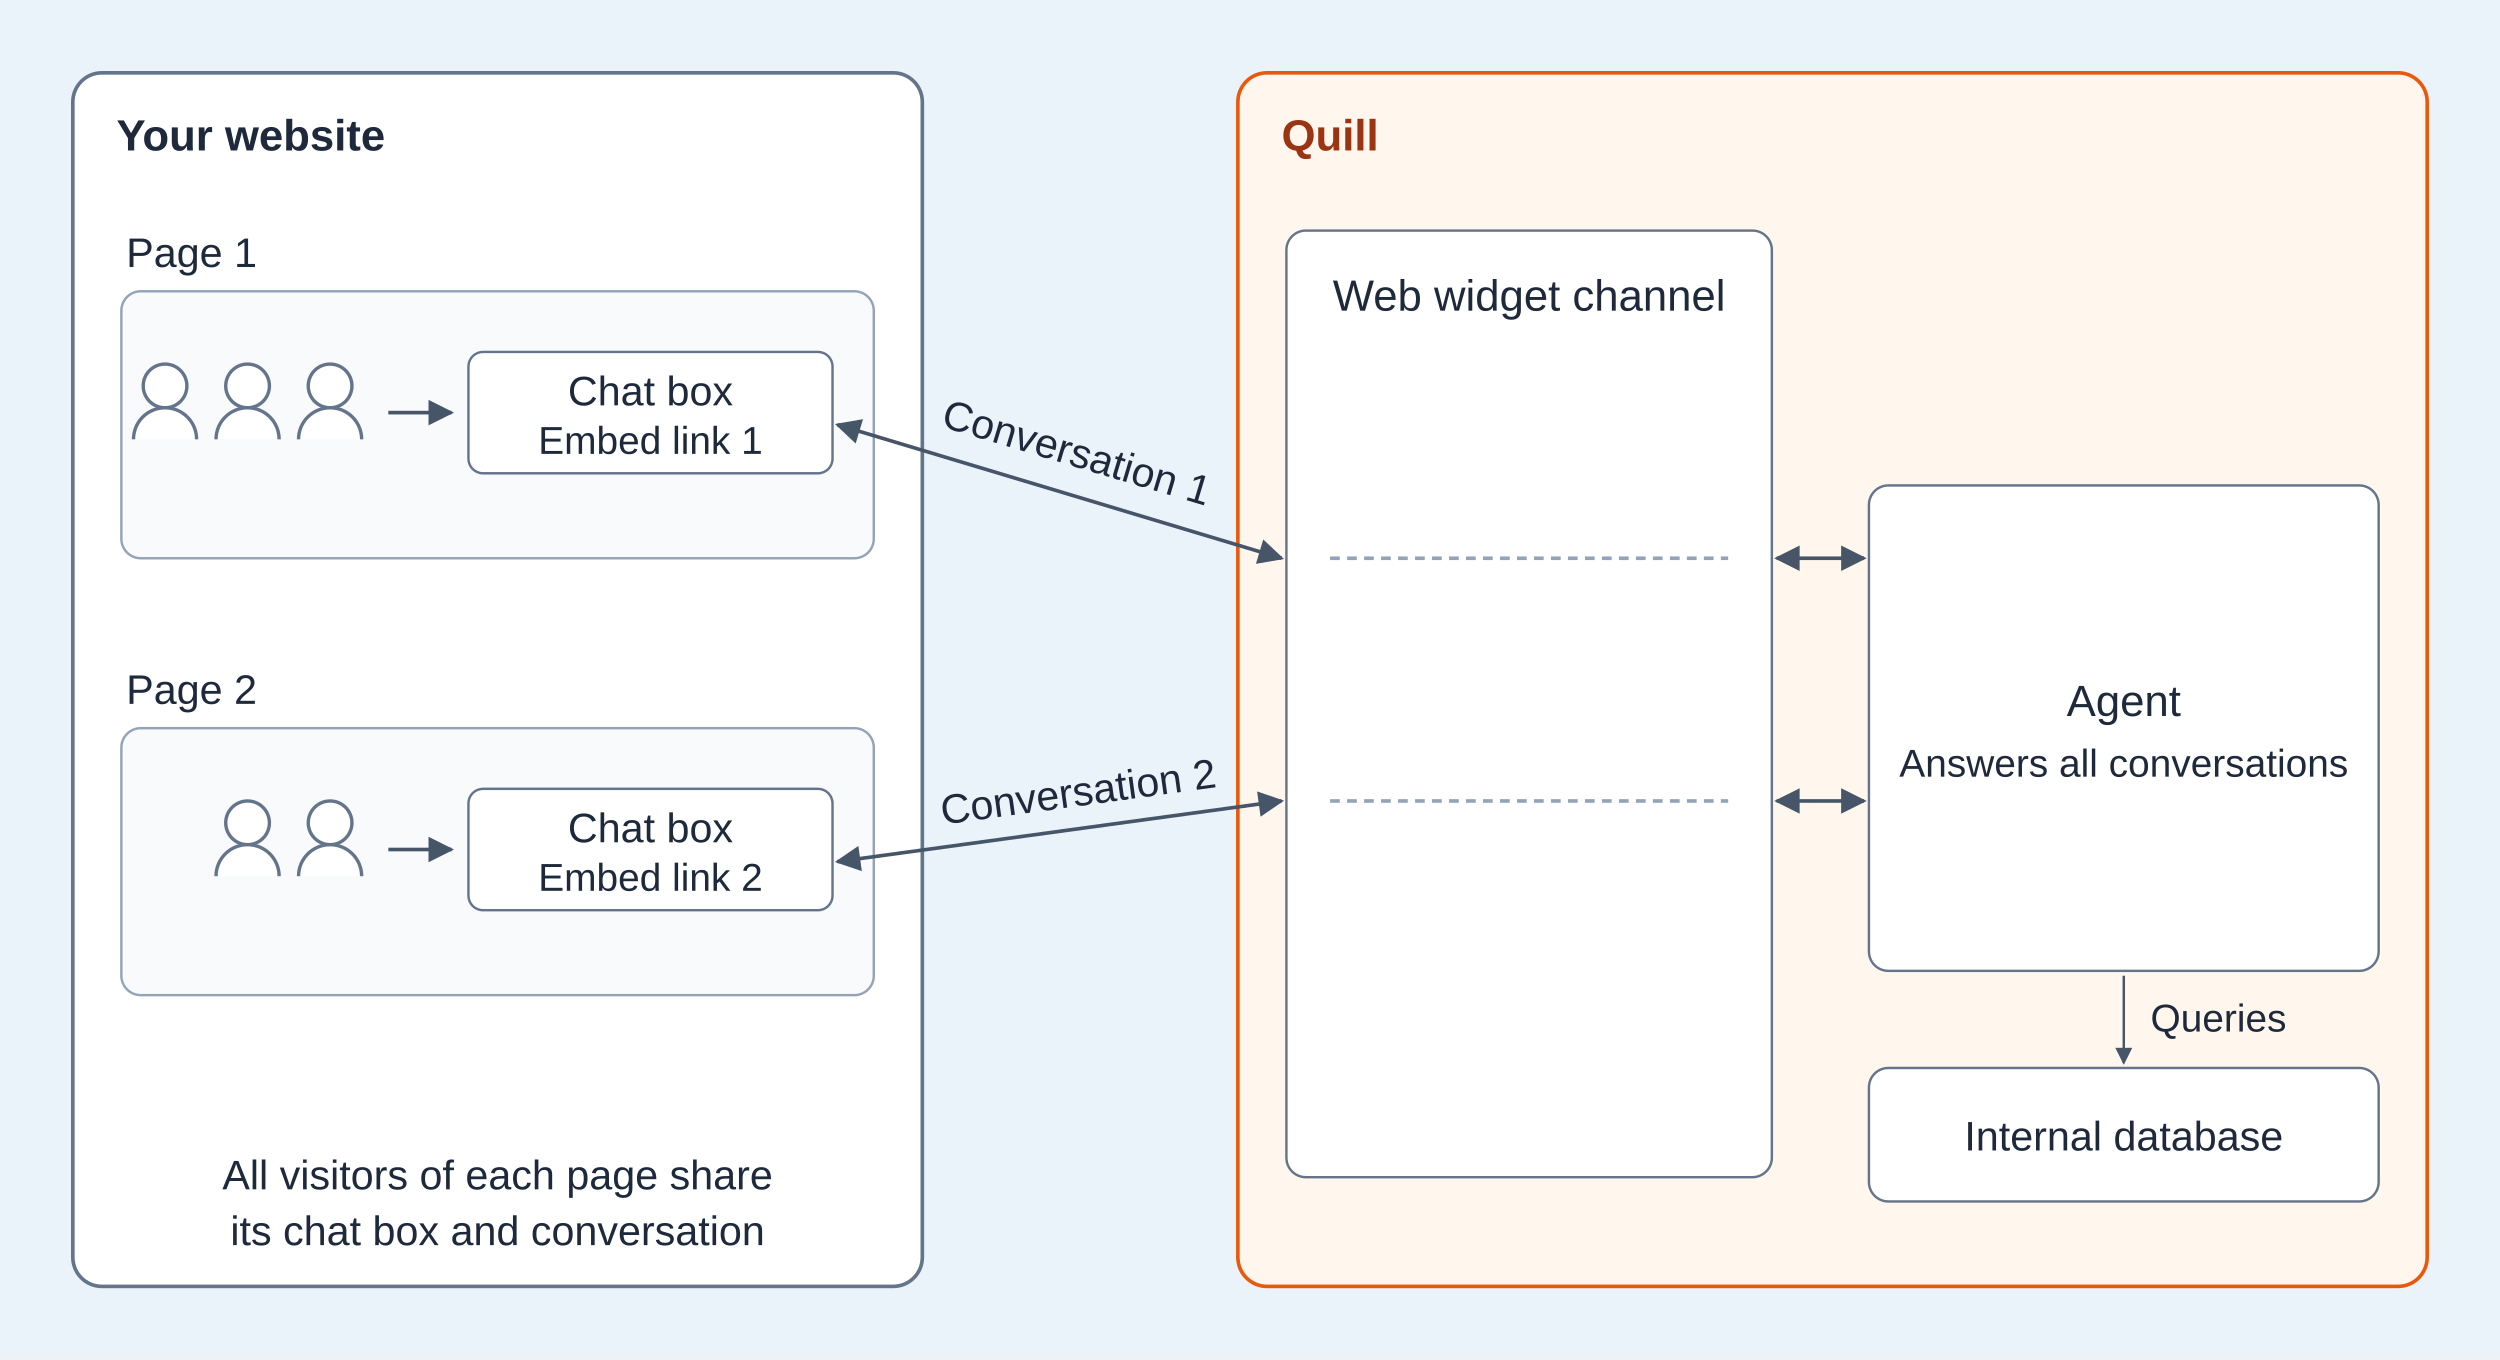
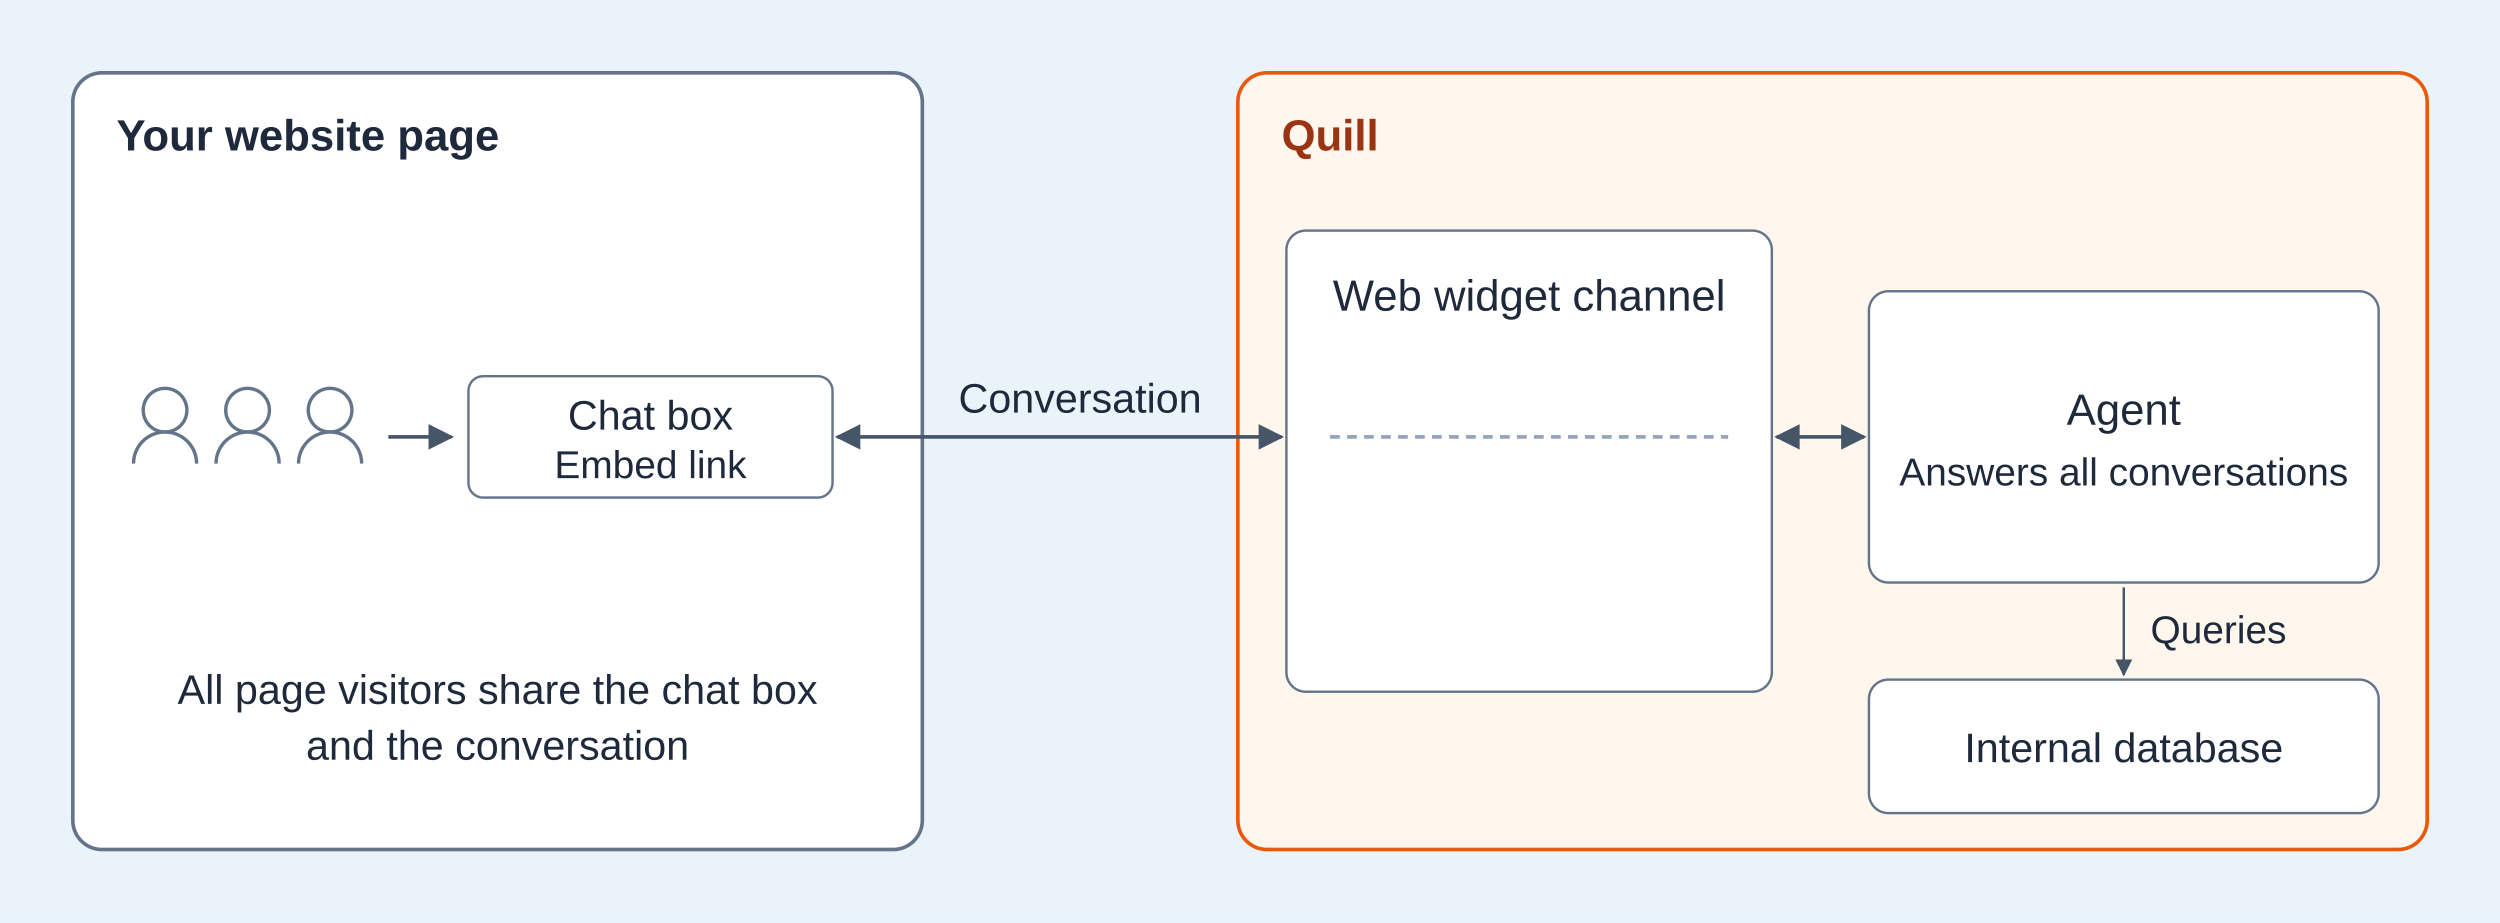
- <svg xmlns="http://www.w3.org/2000/svg" width="1030" height="560" viewBox="0 0 1030 560" font-family="Segoe UI, Arial, sans-serif">
+ <svg xmlns="http://www.w3.org/2000/svg" width="1030" height="380" viewBox="0 0 1030 380" font-family="Segoe UI, Arial, sans-serif">
  <defs>
    <marker id="arrow" viewBox="0 0 10 10" refX="9" refY="5" markerWidth="7" markerHeight="7" orient="auto-start-reverse">
      <path d="M 0 0 L 10 5 L 0 10 z" fill="#475569" />
    </marker>
  </defs>
-   <rect width="1030" height="560" fill="#eaf3fa" />
-   <g id="your-website">
-     <rect x="30" y="30" width="350" height="500" rx="12" fill="#ffffff" stroke="#64748b" stroke-width="1.5" />
-     <text x="48" y="62" font-size="18" font-weight="bold" fill="#1e293b">Your website</text>
+   <rect width="1030" height="380" fill="#eaf3fa" />
+   <g id="your-website-page">
+     <rect x="30" y="30" width="350" height="320" rx="12" fill="#ffffff" stroke="#64748b" stroke-width="1.5" />
+     <text x="48" y="62" font-size="18" font-weight="bold" fill="#1e293b">Your website page</text>
  </g>
-   <g id="page-1">
-     <text x="52" y="110" font-size="17" fill="#1e293b">Page 1</text>
-     <rect x="50" y="120" width="310" height="110" rx="8" fill="#f8fafc" stroke="#94a3b8" />
-     <circle cx="68" cy="159" r="9" fill="#ffffff" stroke="#64748b" stroke-width="1.4" />
-     <path d="M 55 181 a 13 13 0 0 1 26 0" fill="#ffffff" stroke="#64748b" stroke-width="1.4" />
-     <circle cx="102" cy="159" r="9" fill="#ffffff" stroke="#64748b" stroke-width="1.4" />
-     <path d="M 89 181 a 13 13 0 0 1 26 0" fill="#ffffff" stroke="#64748b" stroke-width="1.4" />
-     <circle cx="136" cy="159" r="9" fill="#ffffff" stroke="#64748b" stroke-width="1.4" />
-     <path d="M 123 181 a 13 13 0 0 1 26 0" fill="#ffffff" stroke="#64748b" stroke-width="1.4" />
-     <line x1="160" y1="170" x2="186" y2="170" stroke="#475569" stroke-width="1.5" marker-end="url(#arrow)" fill="none" />
-     <rect x="193" y="145" width="150" height="50" rx="6" fill="#ffffff" stroke="#64748b" />
-     <text x="268" y="167" text-anchor="middle" font-size="17" fill="#1e293b">Chat box</text>
-     <text x="268" y="187" text-anchor="middle" font-size="16" fill="#1e293b">Embed link 1</text>
+   <g id="page-visitors">
+     <circle cx="68" cy="169" r="9" fill="#ffffff" stroke="#64748b" stroke-width="1.4" />
+     <path d="M 55 191 a 13 13 0 0 1 26 0" fill="#ffffff" stroke="#64748b" stroke-width="1.4" />
+     <circle cx="102" cy="169" r="9" fill="#ffffff" stroke="#64748b" stroke-width="1.4" />
+     <path d="M 89 191 a 13 13 0 0 1 26 0" fill="#ffffff" stroke="#64748b" stroke-width="1.4" />
+     <circle cx="136" cy="169" r="9" fill="#ffffff" stroke="#64748b" stroke-width="1.4" />
+     <path d="M 123 191 a 13 13 0 0 1 26 0" fill="#ffffff" stroke="#64748b" stroke-width="1.4" />
+     <line x1="160" y1="180" x2="186" y2="180" stroke="#475569" stroke-width="1.5" marker-end="url(#arrow)" fill="none" />
+     <rect x="193" y="155" width="150" height="50" rx="6" fill="#ffffff" stroke="#64748b" />
+     <text x="268" y="177" text-anchor="middle" font-size="17" fill="#1e293b">Chat box</text>
+     <text x="268" y="197" text-anchor="middle" font-size="16" fill="#1e293b">Embed link</text>
  </g>
-   <g id="page-2">
-     <text x="52" y="290" font-size="17" fill="#1e293b">Page 2</text>
-     <rect x="50" y="300" width="310" height="110" rx="8" fill="#f8fafc" stroke="#94a3b8" />
-     <circle cx="102" cy="339" r="9" fill="#ffffff" stroke="#64748b" stroke-width="1.4" />
-     <path d="M 89 361 a 13 13 0 0 1 26 0" fill="#ffffff" stroke="#64748b" stroke-width="1.4" />
-     <circle cx="136" cy="339" r="9" fill="#ffffff" stroke="#64748b" stroke-width="1.4" />
-     <path d="M 123 361 a 13 13 0 0 1 26 0" fill="#ffffff" stroke="#64748b" stroke-width="1.4" />
-     <line x1="160" y1="350" x2="186" y2="350" stroke="#475569" stroke-width="1.5" marker-end="url(#arrow)" fill="none" />
-     <rect x="193" y="325" width="150" height="50" rx="6" fill="#ffffff" stroke="#64748b" />
-     <text x="268" y="347" text-anchor="middle" font-size="17" fill="#1e293b">Chat box</text>
-     <text x="268" y="367" text-anchor="middle" font-size="16" fill="#1e293b">Embed link 2</text>
-   </g>
-   <text x="205" y="490" text-anchor="middle" font-size="17" fill="#1e293b">All visitors of each page share</text>
-   <text x="205" y="513" text-anchor="middle" font-size="17" fill="#1e293b">its chat box and conversation</text>
+   <text x="205" y="290" text-anchor="middle" font-size="17" fill="#1e293b">All page visitors share the chat box</text>
+   <text x="205" y="313" text-anchor="middle" font-size="17" fill="#1e293b">and the conversation</text>
  <g id="quill-container">
-     <rect x="510" y="30" width="490" height="500" rx="12" fill="#fff7ed" stroke="#ea580c" stroke-width="1.5" />
+     <rect x="510" y="30" width="490" height="320" rx="12" fill="#fff7ed" stroke="#ea580c" stroke-width="1.5" />
    <text x="528" y="62" font-size="18" font-weight="bold" fill="#9a3412">Quill</text>
  </g>
  <g id="web-widget-channel">
-     <rect x="530" y="95" width="200" height="390" rx="8" fill="#ffffff" stroke="#64748b" />
+     <rect x="530" y="95" width="200" height="190" rx="8" fill="#ffffff" stroke="#64748b" />
    <text x="630" y="128" text-anchor="middle" font-size="18" fill="#1e293b">Web widget channel</text>
  </g>
  <g id="agent">
-     <rect x="770" y="200" width="210" height="200" rx="8" fill="#ffffff" stroke="#64748b" />
-     <text x="875" y="295" text-anchor="middle" font-size="18" fill="#1e293b">Agent</text>
-     <text x="875" y="320" text-anchor="middle" font-size="16" fill="#1e293b">Answers all conversations</text>
+     <rect x="770" y="120" width="210" height="120" rx="8" fill="#ffffff" stroke="#64748b" />
+     <text x="875" y="175" text-anchor="middle" font-size="18" fill="#1e293b">Agent</text>
+     <text x="875" y="200" text-anchor="middle" font-size="16" fill="#1e293b">Answers all conversations</text>
  </g>
  <g id="internal-database">
-     <rect x="770" y="440" width="210" height="55" rx="8" fill="#ffffff" stroke="#64748b" />
-     <text x="875" y="474" text-anchor="middle" font-size="17" fill="#1e293b">Internal database</text>
+     <rect x="770" y="280" width="210" height="55" rx="8" fill="#ffffff" stroke="#64748b" />
+     <text x="875" y="314" text-anchor="middle" font-size="17" fill="#1e293b">Internal database</text>
  </g>
-   <line x1="875" y1="402" x2="875" y2="438" stroke="#475569" marker-end="url(#arrow)" />
-   <text x="886" y="425" font-size="16" fill="#1e293b">Queries</text>
+   <line x1="875" y1="242" x2="875" y2="278" stroke="#475569" marker-end="url(#arrow)" />
+   <text x="886" y="265" font-size="16" fill="#1e293b">Queries</text>
  <g id="conversations" stroke="#475569" stroke-width="1.5" fill="none">
-     <line x1="345" y1="175" x2="528" y2="230" marker-start="url(#arrow)" marker-end="url(#arrow)" />
-     <line x1="345" y1="355" x2="528" y2="330" marker-start="url(#arrow)" marker-end="url(#arrow)" />
+     <line x1="345" y1="180" x2="528" y2="180" marker-start="url(#arrow)" marker-end="url(#arrow)" />
  </g>
  <g id="conversation-labels" font-size="17" fill="#1e293b" text-anchor="middle">
-     <text x="442" y="192" transform="rotate(16.7 442 192)">Conversation 1</text>
-     <text x="445" y="332" transform="rotate(-7.8 445 332)">Conversation 2</text>
+     <text x="445" y="170">Conversation</text>
  </g>
  <g id="threads-in-channel" stroke="#94a3b8" stroke-width="1.5" stroke-dasharray="4 3" fill="none">
-     <line x1="548" y1="230" x2="712" y2="230" />
-     <line x1="548" y1="330" x2="712" y2="330" />
+     <line x1="548" y1="180" x2="712" y2="180" />
  </g>
  <g id="channel-to-agent" stroke="#475569" stroke-width="1.5" fill="none">
-     <line x1="732" y1="230" x2="768" y2="230" marker-start="url(#arrow)" marker-end="url(#arrow)" />
-     <line x1="732" y1="330" x2="768" y2="330" marker-start="url(#arrow)" marker-end="url(#arrow)" />
+     <line x1="732" y1="180" x2="768" y2="180" marker-start="url(#arrow)" marker-end="url(#arrow)" />
  </g>
</svg>
